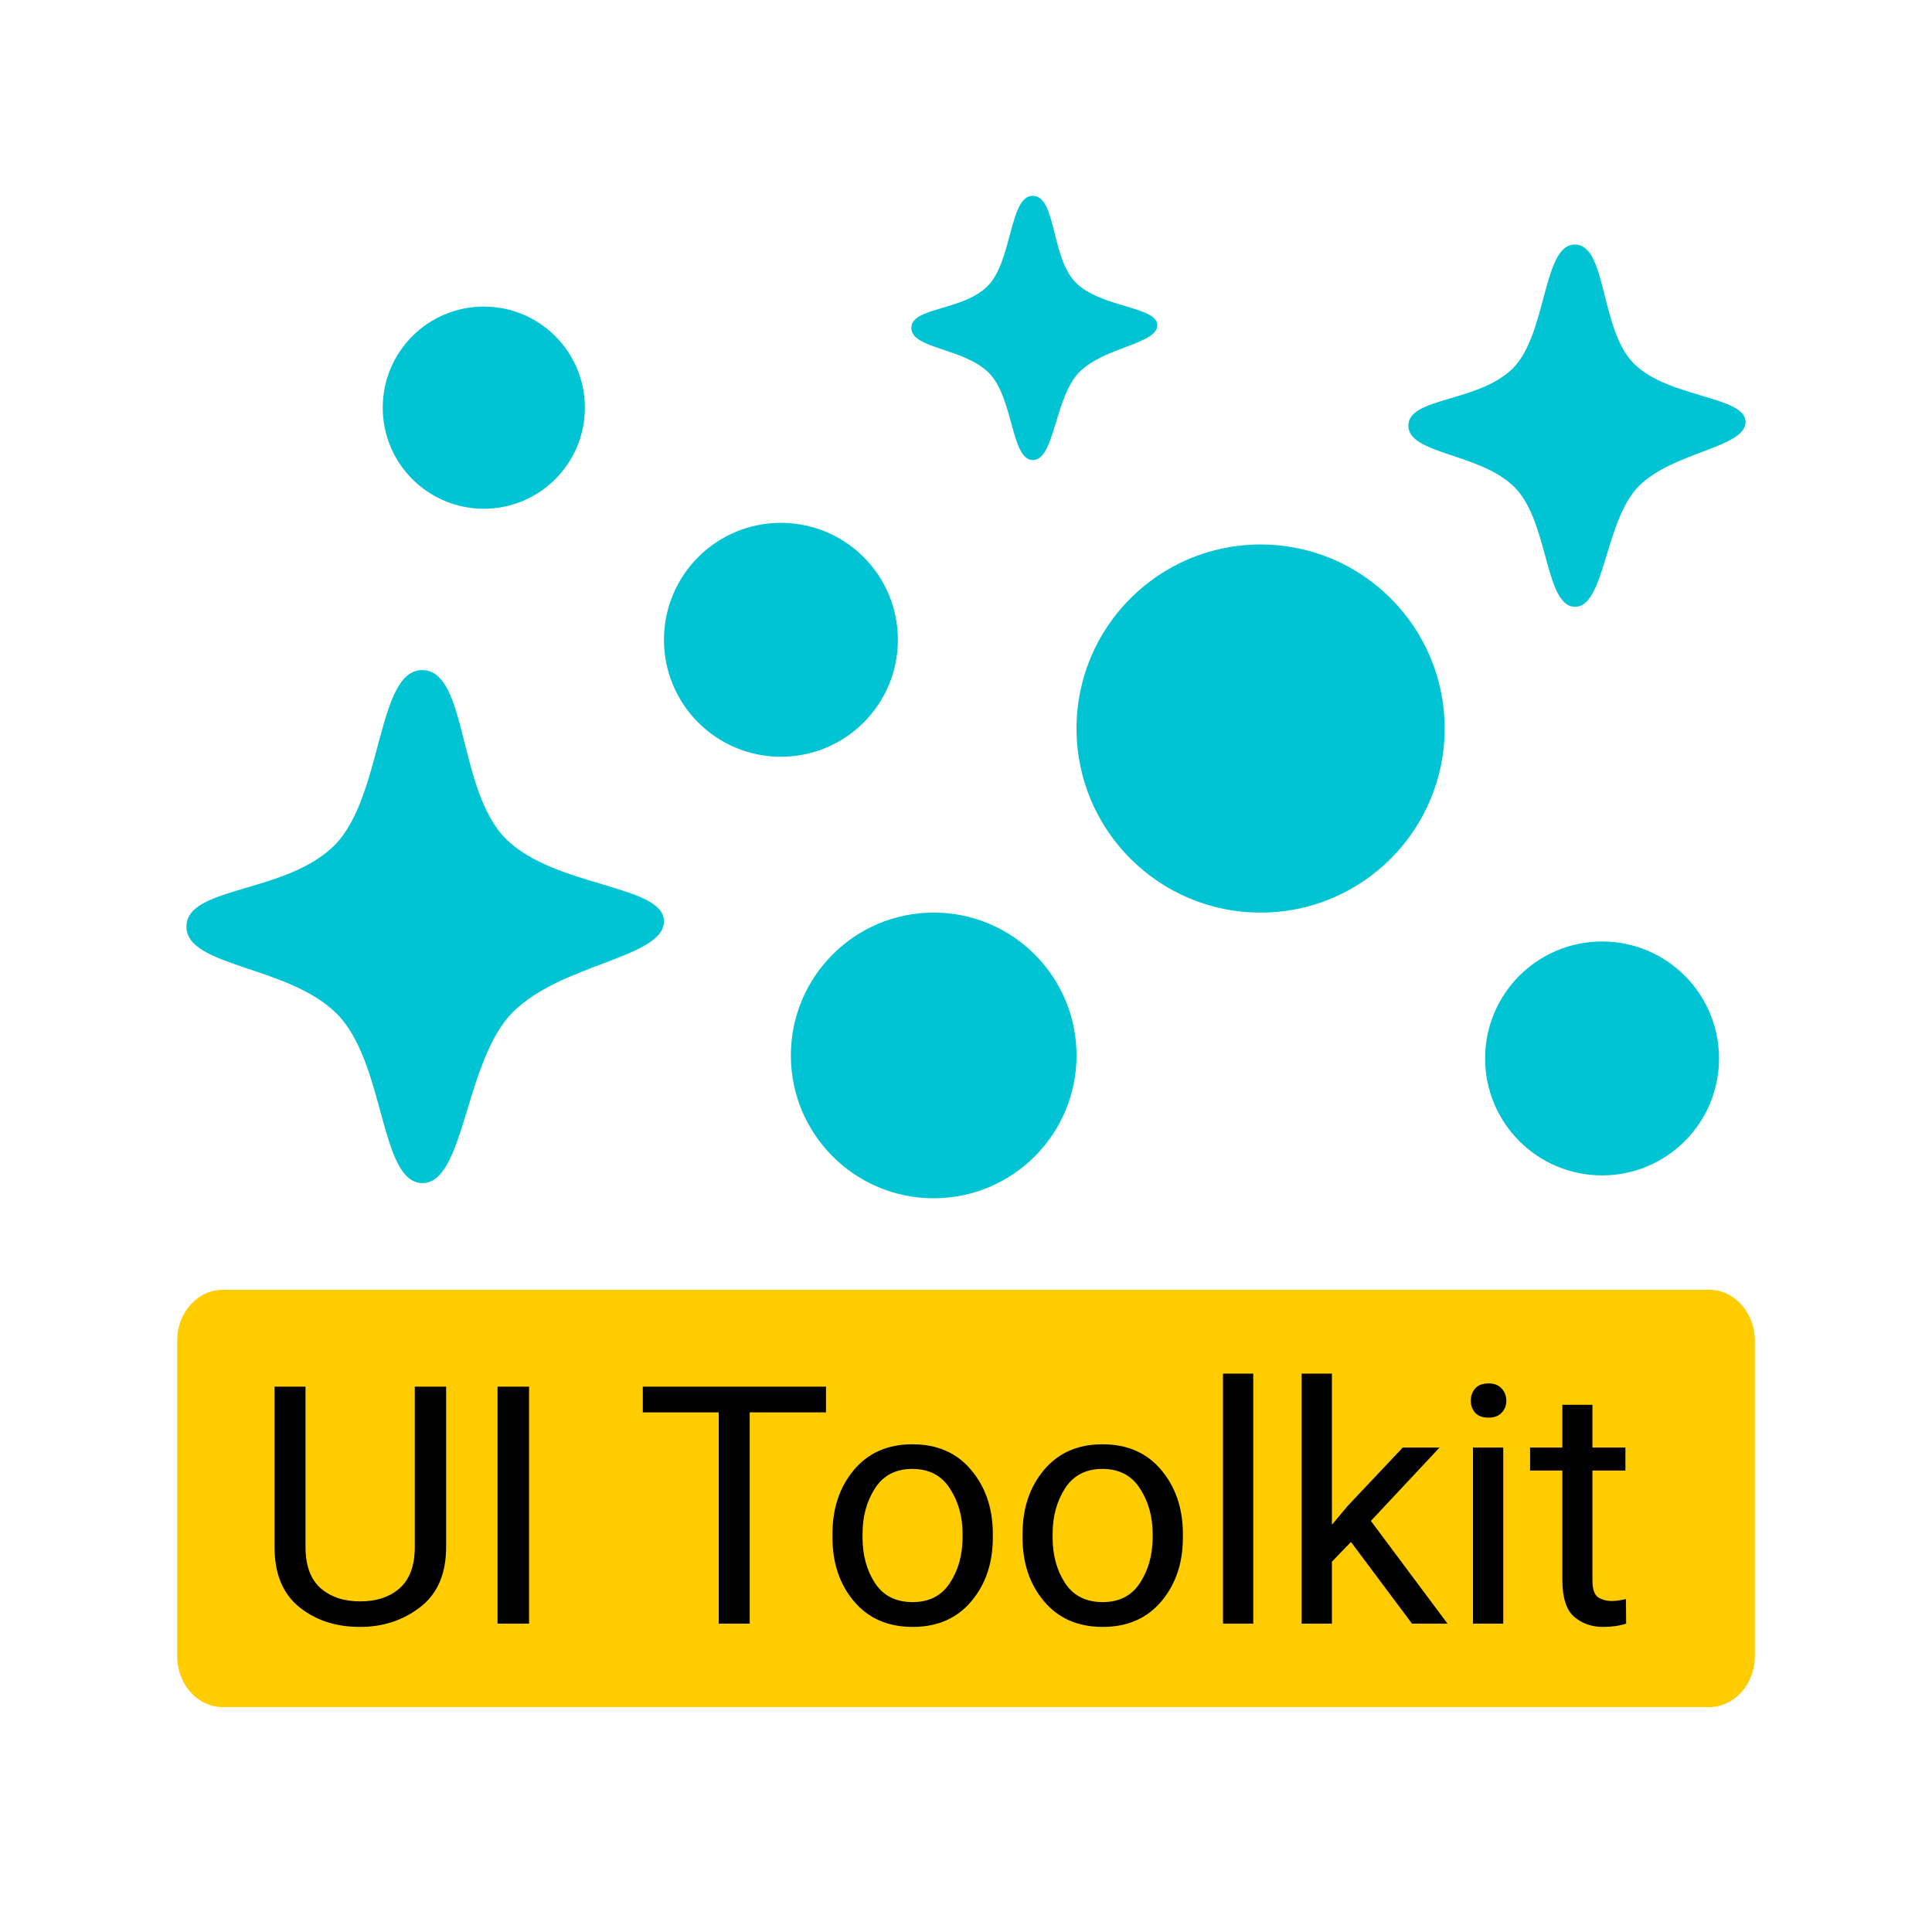
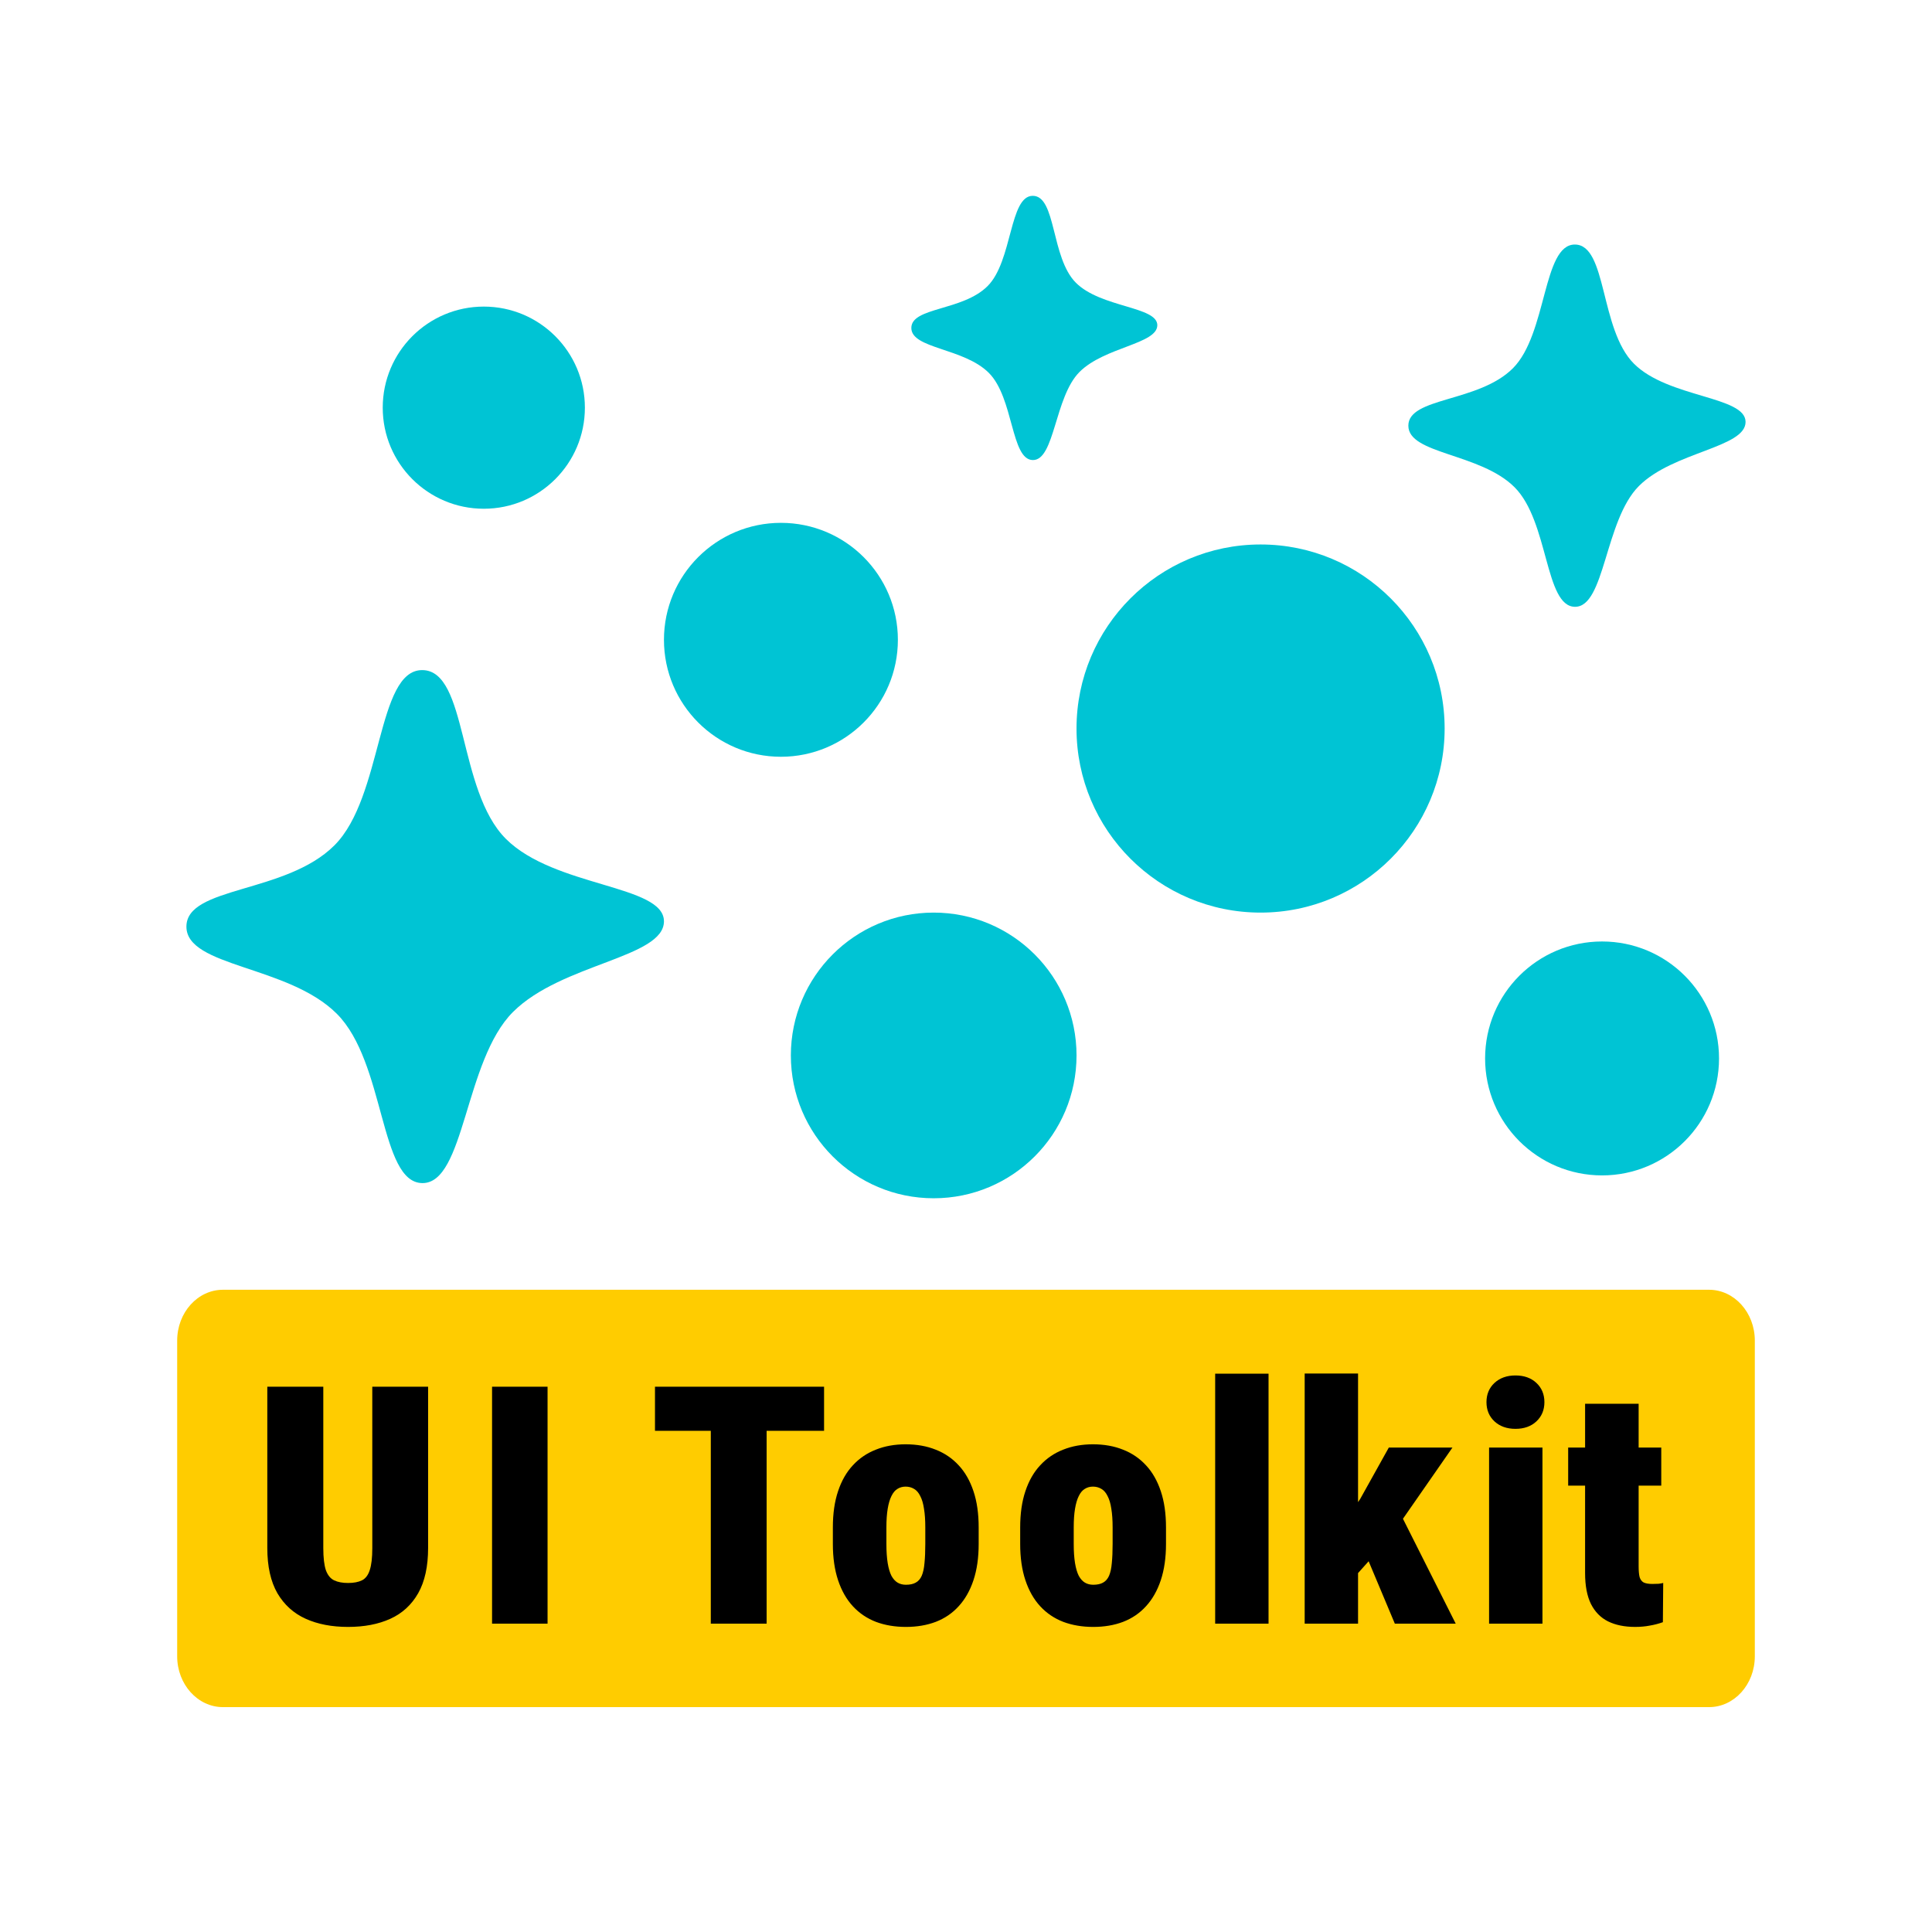
<svg xmlns="http://www.w3.org/2000/svg" width="1024" height="1024" viewBox="0 0 270.933 270.933" version="1.1" id="svg1" xml:space="preserve">
  <defs id="defs1" />
  <g id="layer1">
    <g id="g2" transform="matrix(1.626194,0,0,1.626194,-84.01805,-33.93361)">
      <rect style="font-variation-settings:'wdth' 75, 'wght' 700;fill:#ffcc00;stroke-width:0.265" id="rect2" width="136.048" height="35.992" x="66.944" y="132.089" rx="3.952" ry="4.386" />
-       <text xml:space="preserve" style="font-style:normal;font-variant:normal;font-weight:normal;font-stretch:normal;font-size:28.743px;font-family:Roboto;-inkscape-font-specification:'Roboto, @wght=900';font-variant-ligatures:normal;font-variant-caps:normal;font-variant-numeric:normal;font-variant-east-asian:normal;font-variation-settings:'wght' 900;text-align:start;writing-mode:lr-tb;direction:ltr;text-anchor:start;fill:#000000;stroke-width:0.265" x="73.37" y="160.882" id="text2">
-         <tspan id="tspan2" style="font-style:normal;font-variant:normal;font-weight:normal;font-stretch:normal;font-size:28.743px;font-family:Roboto;-inkscape-font-specification:'Roboto, @wght=900';font-variant-ligatures:normal;font-variant-caps:normal;font-variant-numeric:normal;font-variant-east-asian:normal;font-variation-settings:'wght' 900;fill:#000000;stroke-width:0.265" x="73.37" y="160.882">UI Toolkit</tspan>
-       </text>
+       <path d="m 83.769,140.448 h 4.814 v 13.909 q 0,2.386 -0.856,3.902 -0.856,1.502 -2.4,2.203 -1.544,0.702 -3.649,0.702 -2.091,0 -3.649,-0.702 -1.558,-0.702 -2.442,-2.203 -0.87,-1.516 -0.87,-3.902 v -13.909 h 4.828 v 13.909 q 0,1.263 0.225,1.923 0.239,0.646 0.716,0.87 0.477,0.225 1.193,0.225 0.73,0 1.193,-0.225 0.463,-0.225 0.674,-0.87 0.225,-0.66 0.225,-1.923 z m 15.115,0 v 20.435 h -4.786 v -20.435 z m 18.891,0 v 20.435 h -4.814 v -20.435 z m 4.954,0 v 3.803 H 108.148 v -3.803 z m 0.758,13.558 v -1.418 q 0,-1.796 0.449,-3.13 0.449,-1.347 1.277,-2.232 0.828,-0.898 1.979,-1.347 1.151,-0.463 2.568,-0.463 1.446,0 2.596,0.463 1.151,0.449 1.979,1.347 0.828,0.884 1.277,2.232 0.449,1.333 0.449,3.13 v 1.418 q 0,1.782 -0.449,3.13 -0.449,1.347 -1.277,2.246 -0.814,0.898 -1.979,1.347 -1.151,0.435 -2.568,0.435 -1.418,0 -2.582,-0.435 -1.165,-0.449 -1.993,-1.347 -0.828,-0.898 -1.277,-2.246 -0.449,-1.347 -0.449,-3.13 z m 4.617,-1.418 v 1.418 q 0,0.968 0.112,1.656 0.112,0.674 0.323,1.095 0.225,0.407 0.533,0.589 0.309,0.182 0.716,0.182 0.519,0 0.842,-0.182 0.337,-0.182 0.519,-0.589 0.182,-0.421 0.239,-1.095 0.07,-0.688 0.07,-1.656 v -1.418 q 0,-0.954 -0.112,-1.614 -0.098,-0.674 -0.323,-1.095 -0.211,-0.435 -0.533,-0.618 -0.323,-0.196 -0.73,-0.196 -0.393,0 -0.702,0.196 -0.309,0.182 -0.519,0.618 -0.211,0.421 -0.323,1.095 -0.112,0.66 -0.112,1.614 z m 11.537,1.418 v -1.418 q 0,-1.796 0.449,-3.13 0.449,-1.347 1.277,-2.232 0.828,-0.898 1.979,-1.347 1.151,-0.463 2.568,-0.463 1.446,0 2.596,0.463 1.151,0.449 1.979,1.347 0.828,0.884 1.277,2.232 0.449,1.333 0.449,3.13 v 1.418 q 0,1.782 -0.449,3.13 -0.449,1.347 -1.277,2.246 -0.814,0.898 -1.979,1.347 -1.151,0.435 -2.568,0.435 -1.418,0 -2.582,-0.435 -1.165,-0.449 -1.993,-1.347 -0.828,-0.898 -1.277,-2.246 -0.449,-1.347 -0.449,-3.13 z m 4.617,-1.418 v 1.418 q 0,0.968 0.112,1.656 0.112,0.674 0.323,1.095 0.225,0.407 0.533,0.589 0.309,0.182 0.716,0.182 0.519,0 0.842,-0.182 0.337,-0.182 0.519,-0.589 0.182,-0.421 0.239,-1.095 0.07,-0.688 0.07,-1.656 v -1.418 q 0,-0.954 -0.112,-1.614 -0.098,-0.674 -0.323,-1.095 -0.211,-0.435 -0.533,-0.618 -0.323,-0.196 -0.73,-0.196 -0.393,0 -0.702,0.196 -0.309,0.182 -0.519,0.618 -0.211,0.421 -0.323,1.095 -0.112,0.66 -0.112,1.614 z m 16.8,-13.263 v 21.557 h -4.603 v -21.557 z m 7.719,-0.014 v 21.572 h -4.603 v -21.572 z m 8.14,6.386 -5.375,7.733 -3.088,3.453 -2.021,-3.003 2.526,-3.747 2.47,-4.435 z m -4.968,15.186 -2.905,-6.919 3.425,-2.484 4.73,9.403 z m 12.73,-15.186 v 15.186 h -4.603 v -15.186 z m -4.828,-3.916 q 0,-1.011 0.688,-1.656 0.702,-0.646 1.81,-0.646 1.123,0 1.81,0.646 0.688,0.646 0.688,1.656 0,1.011 -0.688,1.656 -0.688,0.646 -1.81,0.646 -1.109,0 -1.81,-0.646 -0.688,-0.646 -0.688,-1.656 z m 15.073,3.916 v 3.284 h -8.028 v -3.284 z m -6.568,-3.775 h 4.617 v 14.007 q 0,0.604 0.084,0.94 0.098,0.323 0.351,0.463 0.267,0.126 0.744,0.126 0.337,0 0.547,-0.014 0.225,-0.028 0.393,-0.07 l -0.028,3.382 q -0.547,0.196 -1.137,0.295 -0.575,0.112 -1.263,0.112 -1.361,0 -2.33,-0.477 -0.954,-0.477 -1.474,-1.502 -0.505,-1.025 -0.505,-2.667 z" id="text2" style="font-size:28.743px;font-family:Roboto;-inkscape-font-specification:'Roboto, @wght=900';font-variation-settings:'wght' 900;stroke-width:0.265" aria-label="UI Toolkit" />
    </g>
    <g id="g3" transform="matrix(1.406325,0,0,1.406325,-55.04351,-2.453346)" style="fill:#00c4d4;fill-opacity:1">
      <path id="path4" style="fill:#00c4d4;fill-opacity:1;stroke-width:0.316" d="m 213.203,43.817 c 5.3e-4,2.577 -7.209,2.966 -10.633,6.389 -3.423,3.423 -3.379,12.089 -6.389,12.047 -3.01,-0.042 -2.591,-8.499 -6.014,-11.923 -3.423,-3.423 -10.596,-3.282 -10.591,-6.139 0.004,-2.857 7.001,-2.3 10.425,-5.723 3.423,-3.423 2.961,-12.348 6.181,-12.339 3.22,0.009 2.466,8.458 5.889,11.881 3.423,3.423 11.131,3.229 11.132,5.806 z" />
      <path id="path6" style="fill:#00c4d4;fill-opacity:1;stroke-width:0.447" d="m 105.348,93.612 c 7.9e-4,3.649 -10.209,4.199 -15.057,9.047 -4.847,4.847 -4.785,17.119 -9.047,17.06 -4.262,-0.059 -3.669,-12.036 -8.517,-16.884 -4.847,-4.847 -15.005,-4.648 -14.998,-8.693 0.007,-4.045 9.915,-3.257 14.762,-8.104 4.847,-4.847 4.192,-17.486 8.752,-17.473 4.56,0.014 3.492,11.977 8.34,16.825 4.847,4.847 15.763,4.573 15.764,8.222 z" />
      <circle style="fill:#00c4d4;fill-opacity:1;stroke:none;stroke-width:0.36;stroke-opacity:1" id="path7" cx="164.841" cy="74.392" r="18.354" />
      <circle style="fill:#00c4d4;fill-opacity:1;stroke:none;stroke-width:0.229;stroke-opacity:1" id="circle9" cx="117.011" cy="65.544" r="11.663" />
      <circle style="fill:#00c4d4;fill-opacity:1;stroke:none;stroke-width:0.279;stroke-opacity:1" id="circle12" cx="132.245" cy="106.989" r="14.243" />
      <path id="path12" style="fill:#00c4d4;fill-opacity:1;stroke-width:0.23" d="m 154.543,34.173 c 3.9e-4,1.879 -5.259,2.163 -7.755,4.66 -2.497,2.497 -2.464,8.818 -4.66,8.787 -2.195,-0.03 -1.89,-6.2 -4.387,-8.696 -2.497,-2.497 -7.729,-2.394 -7.725,-4.478 0.003,-2.084 5.107,-1.677 7.604,-4.174 2.497,-2.497 2.159,-9.007 4.508,-9 2.349,0.007 1.799,6.169 4.296,8.666 2.497,2.497 8.119,2.356 8.12,4.235 z" />
      <circle style="fill:#00c4d4;fill-opacity:1;stroke:none;stroke-width:0.229;stroke-opacity:1" id="circle13" cx="198.893" cy="107.289" r="11.663" />
      <circle style="fill:#00c4d4;fill-opacity:1;stroke:none;stroke-width:0.198;stroke-opacity:1" id="circle14" cx="87.384" cy="42.396" r="10.079" />
    </g>
  </g>
</svg>
